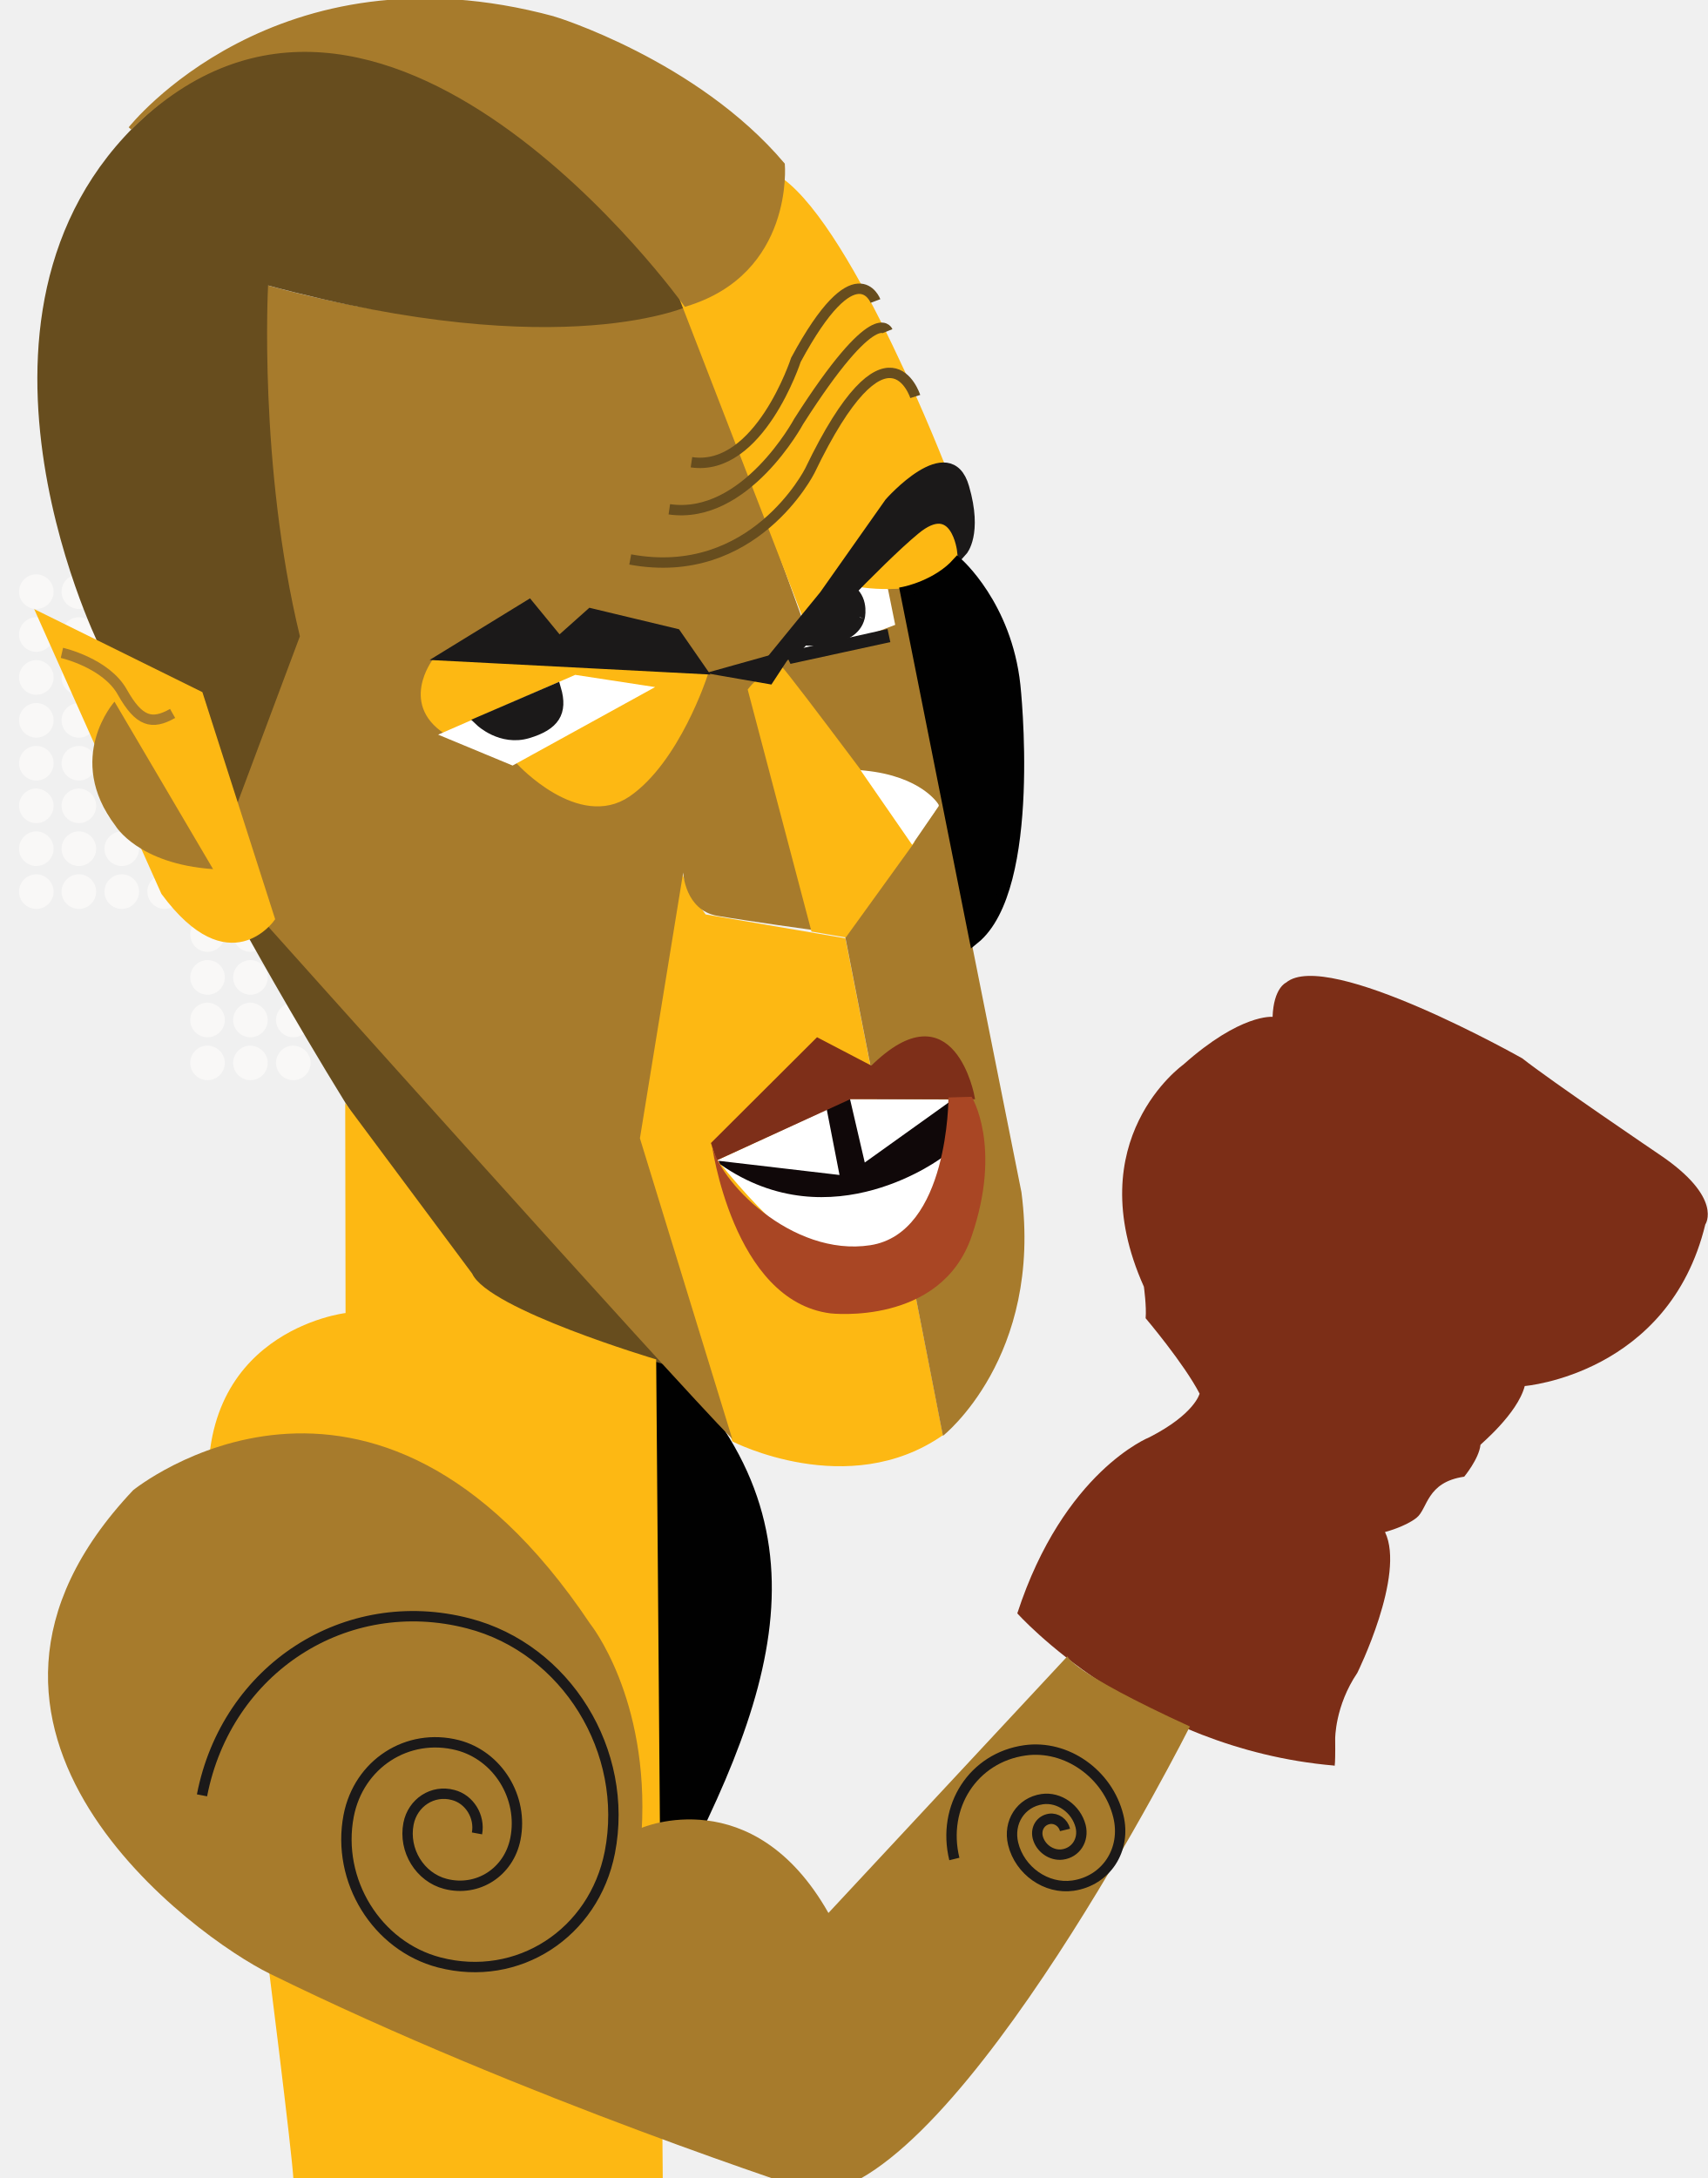
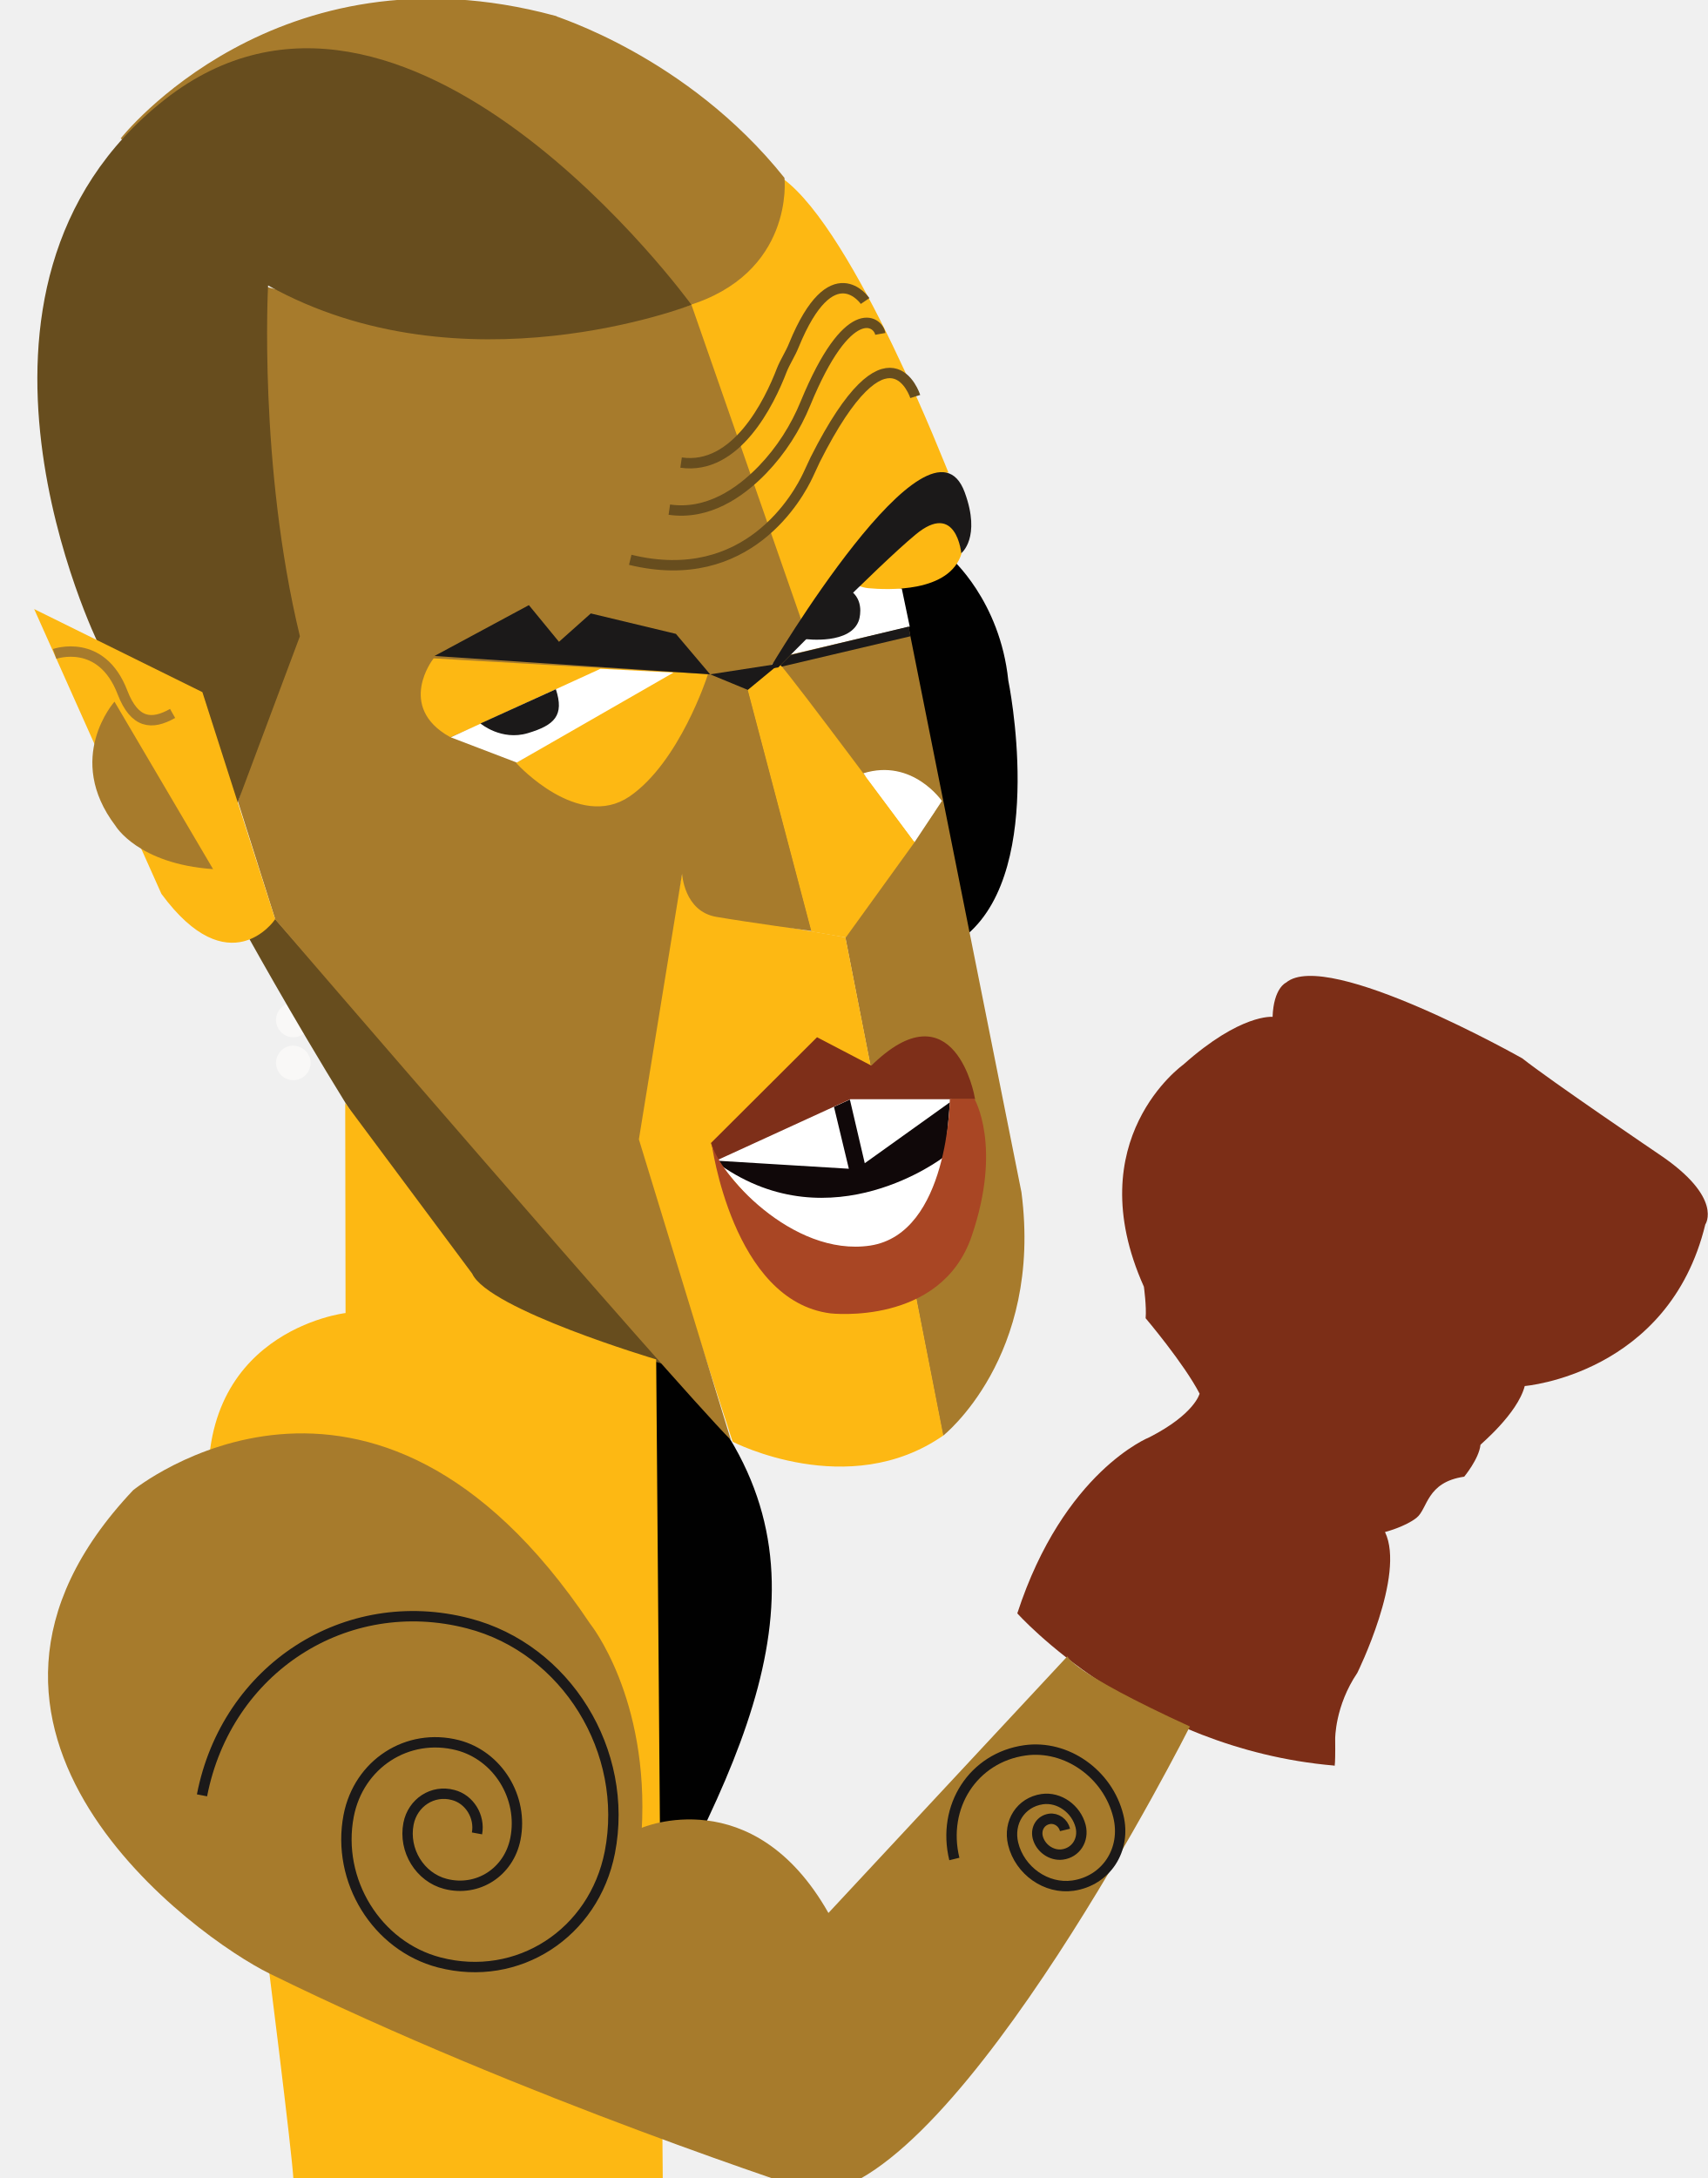
<svg xmlns="http://www.w3.org/2000/svg" version="1.1" id="Layer_1" x="0px" y="0px" viewBox="0 0 493.7 629.5" enable-background="new 0 0 493.7 629.5" xml:space="preserve">
-   <rect x="240.3" y="302.8" fill="none" width="28.8" height="5.8" />
-   <text transform="matrix(1 0 0 1 240.251 307.0951)">
-     <tspan x="0" y="0" fill="#FFFFFF" stroke="#FFFFFF" stroke-linejoin="round" stroke-miterlimit="10" font-family="'URWEgyptienneT-ReguExtrWide'" font-size="6.461">T</tspan>
-     <tspan x="5.2" y="0" fill="#FFFFFF" stroke="#FFFFFF" stroke-linejoin="round" stroke-miterlimit="10" font-family="'URWEgyptienneT-ReguExtrWide'" font-size="6.461">Y</tspan>
-     <tspan x="10.4" y="0" fill="#FFFFFF" stroke="#FFFFFF" stroke-linejoin="round" stroke-miterlimit="10" font-family="'URWEgyptienneT-ReguExtrWide'" font-size="6.461">SON</tspan>
-   </text>
-   <path fill="#F9F8F7" d="M65,270.1c0,2.7-2.2,5-5,5l0,0c-2.7,0-5-2.2-5-5l0,0c0-2.7,2.2-5,5-5l0,0C62.8,265.1,65,267.3,65,270.1  L65,270.1z" />
-   <path fill="#F9F8F7" d="M65,282.5c0,2.7-2.2,5-5,5l0,0c-2.7,0-5-2.2-5-5l0,0c0-2.7,2.2-5,5-5l0,0C62.8,277.5,65,279.7,65,282.5  L65,282.5z" />
-   <path fill="#F9F8F7" d="M65,294.8c0,2.7-2.2,5-5,5l0,0c-2.7,0-5-2.2-5-5l0,0c0-2.7,2.2-5,5-5l0,0C62.8,289.9,65,292.1,65,294.8  L65,294.8z" />
-   <path fill="#F9F8F7" d="M65,307.2c0,2.7-2.2,5-5,5l0,0c-2.7,0-5-2.2-5-5l0,0c0-2.7,2.2-5,5-5l0,0C62.8,302.3,65,304.5,65,307.2  L65,307.2z" />
-   <path fill="#F9F8F7" d="M77.4,270.1c0,2.7-2.2,5-5,5l0,0c-2.7,0-5-2.2-5-5l0,0c0-2.7,2.2-5,5-5l0,0  C75.1,265.1,77.4,267.3,77.4,270.1L77.4,270.1z" />
-   <path fill="#F9F8F7" d="M77.4,282.5c0,2.7-2.2,5-5,5l0,0c-2.7,0-5-2.2-5-5l0,0c0-2.7,2.2-5,5-5l0,0  C75.1,277.5,77.4,279.7,77.4,282.5L77.4,282.5z" />
-   <path fill="#F9F8F7" d="M77.4,294.8c0,2.7-2.2,5-5,5l0,0c-2.7,0-5-2.2-5-5l0,0c0-2.7,2.2-5,5-5l0,0  C75.1,289.9,77.4,292.1,77.4,294.8L77.4,294.8z" />
-   <path fill="#F9F8F7" d="M77.4,307.2c0,2.7-2.2,5-5,5l0,0c-2.7,0-5-2.2-5-5l0,0c0-2.7,2.2-5,5-5l0,0  C75.1,302.3,77.4,304.5,77.4,307.2L77.4,307.2z" />
+   <path fill="#010101" d="M291.5,196.7c0,0,11.1,53.6-11.8,73.3l-20-100.4c0,0,9.3-1.9,15.1-8.4C274.8,161.2,289.1,173.5,291.5,196.7z  " />
+   <path fill="#A77B2C" d="M225.3,191.8l22.8,32.2c0,0,16.1,1.5,22,10.7l-25.8,35.8l28.3,144.5c0,0,28.9-22.7,22.7-70.4l-34.9-174.7  c0,0-10,1-13.3-0.9l-17,17.7L225.3,191.8z" />
+   <path fill="#FDB813" d="M226.3,51.6c0,0,2.9,13.9-30.3,33.7l36.3,95.8c0,0,30.9-44.5,41.9-44.5C274.1,136.7,247.3,66.9,226.3,51.6z" />
+   <path fill="#A77B2C" stroke="#A77B2C" stroke-miterlimit="10" d="M226.3,51.6c0,0,2.9,27.2-28,36.4c0,0-90.4-119.6-163-47.7  c0,0,44.7-56.9,124.9-35.3C160.1,5.2,198.2,16.5,226.3,51.6z" />
  <path fill="#F9F8F7" d="M89.8,270.1c0,2.7-2.2,5-5,5l0,0c-2.7,0-5-2.2-5-5l0,0c0-2.7,2.2-5,5-5l0,0  C87.5,265.1,89.8,267.3,89.8,270.1L89.8,270.1z" />
  <path fill="#F9F8F7" d="M89.8,282.5c0,2.7-2.2,5-5,5l0,0c-2.7,0-5-2.2-5-5l0,0c0-2.7,2.2-5,5-5l0,0  C87.5,277.5,89.8,279.7,89.8,282.5L89.8,282.5z" />
  <path fill="#F9F8F7" d="M89.8,294.8c0,2.7-2.2,5-5,5l0,0c-2.7,0-5-2.2-5-5l0,0c0-2.7,2.2-5,5-5l0,0  C87.5,289.9,89.8,292.1,89.8,294.8L89.8,294.8z" />
  <path fill="#F9F8F7" d="M89.8,307.2c0,2.7-2.2,5-5,5l0,0c-2.7,0-5-2.2-5-5l0,0c0-2.7,2.2-5,5-5l0,0  C87.5,302.3,89.8,304.5,89.8,307.2L89.8,307.2z" />
  <path fill="#F9F8F7" d="M52.6,220.6c0,2.7-2.2,5-5,5l0,0c-2.7,0-5-2.2-5-5l0,0c0-2.7,2.2-5,5-5l0,0  C50.4,215.6,52.6,217.8,52.6,220.6L52.6,220.6z" />
  <path fill="#F9F8F7" d="M52.6,232.9c0,2.7-2.2,5-5,5l0,0c-2.7,0-5-2.2-5-5l0,0c0-2.7,2.2-5,5-5l0,0C50.4,228,52.6,230.2,52.6,232.9  L52.6,232.9z" />
  <path fill="#F9F8F7" d="M52.6,245.3c0,2.7-2.2,5-5,5l0,0c-2.7,0-5-2.2-5-5l0,0c0-2.7,2.2-5,5-5l0,0  C50.4,240.3,52.6,242.6,52.6,245.3L52.6,245.3z" />
-   <path fill="#F9F8F7" d="M52.6,257.7c0,2.7-2.2,5-5,5l0,0c-2.7,0-5-2.2-5-5l0,0c0-2.7,2.2-5,5-5l0,0C50.4,252.7,52.6,255,52.6,257.7  L52.6,257.7z" />
  <path fill="#F9F8F7" d="M65,220.6c0,2.7-2.2,5-5,5l0,0c-2.7,0-5-2.2-5-5l0,0c0-2.7,2.2-5,5-5l0,0C62.8,215.6,65,217.8,65,220.6  L65,220.6z" />
  <path fill="#F9F8F7" d="M65,232.9c0,2.7-2.2,5-5,5l0,0c-2.7,0-5-2.2-5-5l0,0c0-2.7,2.2-5,5-5l0,0C62.8,228,65,230.2,65,232.9  L65,232.9z" />
  <path fill="#F9F8F7" d="M65,245.3c0,2.7-2.2,5-5,5l0,0c-2.7,0-5-2.2-5-5l0,0c0-2.7,2.2-5,5-5l0,0C62.8,240.3,65,242.6,65,245.3  L65,245.3z" />
  <path fill="#F9F8F7" d="M65,257.7c0,2.7-2.2,5-5,5l0,0c-2.7,0-5-2.2-5-5l0,0c0-2.7,2.2-5,5-5l0,0C62.8,252.7,65,255,65,257.7  L65,257.7z" />
  <path fill="#F9F8F7" d="M77.4,220.6c0,2.7-2.2,5-5,5l0,0c-2.7,0-5-2.2-5-5l0,0c0-2.7,2.2-5,5-5l0,0  C75.1,215.6,77.4,217.8,77.4,220.6L77.4,220.6z" />
  <path fill="#F9F8F7" d="M77.4,232.9c0,2.7-2.2,5-5,5l0,0c-2.7,0-5-2.2-5-5l0,0c0-2.7,2.2-5,5-5l0,0C75.1,228,77.4,230.2,77.4,232.9  L77.4,232.9z" />
  <path fill="#F9F8F7" d="M77.4,245.3c0,2.7-2.2,5-5,5l0,0c-2.7,0-5-2.2-5-5l0,0c0-2.7,2.2-5,5-5l0,0  C75.1,240.3,77.4,242.6,77.4,245.3L77.4,245.3z" />
  <path fill="#F9F8F7" d="M77.4,257.7c0,2.7-2.2,5-5,5l0,0c-2.7,0-5-2.2-5-5l0,0c0-2.7,2.2-5,5-5l0,0C75.1,252.7,77.4,255,77.4,257.7  L77.4,257.7z" />
  <path fill="#F9F8F7" d="M89.8,220.6c0,2.7-2.2,5-5,5l0,0c-2.7,0-5-2.2-5-5l0,0c0-2.7,2.2-5,5-5l0,0  C87.5,215.6,89.8,217.8,89.8,220.6L89.8,220.6z" />
  <path fill="#F9F8F7" d="M89.8,232.9c0,2.7-2.2,5-5,5l0,0c-2.7,0-5-2.2-5-5l0,0c0-2.7,2.2-5,5-5l0,0C87.5,228,89.8,230.2,89.8,232.9  L89.8,232.9z" />
  <path fill="#F9F8F7" d="M89.8,245.3c0,2.7-2.2,5-5,5l0,0c-2.7,0-5-2.2-5-5l0,0c0-2.7,2.2-5,5-5l0,0  C87.5,240.3,89.8,242.6,89.8,245.3L89.8,245.3z" />
  <path fill="#F9F8F7" d="M89.8,257.7c0,2.7-2.2,5-5,5l0,0c-2.7,0-5-2.2-5-5l0,0c0-2.7,2.2-5,5-5l0,0C87.5,252.7,89.8,255,89.8,257.7  L89.8,257.7z" />
-   <path fill="#F9F8F7" d="M15.5,220.6c0,2.7-2.2,5-5,5l0,0c-2.7,0-5-2.2-5-5l0,0c0-2.7,2.2-5,5-5l0,0  C13.2,215.6,15.5,217.8,15.5,220.6L15.5,220.6z" />
-   <path fill="#F9F8F7" d="M27.8,220.6c0,2.7-2.2,5-5,5l0,0c-2.7,0-5-2.2-5-5l0,0c0-2.7,2.2-5,5-5l0,0  C25.6,215.6,27.8,217.8,27.8,220.6L27.8,220.6z" />
-   <path fill="#F9F8F7" d="M40.2,220.6c0,2.7-2.2,5-5,5l0,0c-2.7,0-5-2.2-5-5l0,0c0-2.7,2.2-5,5-5l0,0C38,215.6,40.2,217.8,40.2,220.6  L40.2,220.6z" />
-   <path fill="#F9F8F7" d="M15.5,232.9c0,2.7-2.2,5-5,5l0,0c-2.7,0-5-2.2-5-5l0,0c0-2.7,2.2-5,5-5l0,0C13.2,228,15.5,230.2,15.5,232.9  L15.5,232.9z" />
-   <path fill="#F9F8F7" d="M27.8,232.9c0,2.7-2.2,5-5,5l0,0c-2.7,0-5-2.2-5-5l0,0c0-2.7,2.2-5,5-5l0,0C25.6,228,27.8,230.2,27.8,232.9  L27.8,232.9z" />
-   <path fill="#F9F8F7" d="M40.2,232.9c0,2.7-2.2,5-5,5l0,0c-2.7,0-5-2.2-5-5l0,0c0-2.7,2.2-5,5-5l0,0C38,228,40.2,230.2,40.2,232.9  L40.2,232.9z" />
-   <path fill="#F9F8F7" d="M15.5,245.3c0,2.7-2.2,5-5,5l0,0c-2.7,0-5-2.2-5-5l0,0c0-2.7,2.2-5,5-5l0,0  C13.2,240.3,15.5,242.6,15.5,245.3L15.5,245.3z" />
-   <path fill="#F9F8F7" d="M27.8,245.3c0,2.7-2.2,5-5,5l0,0c-2.7,0-5-2.2-5-5l0,0c0-2.7,2.2-5,5-5l0,0  C25.6,240.3,27.8,242.6,27.8,245.3L27.8,245.3z" />
-   <path fill="#F9F8F7" d="M40.2,245.3c0,2.7-2.2,5-5,5l0,0c-2.7,0-5-2.2-5-5l0,0c0-2.7,2.2-5,5-5l0,0C38,240.3,40.2,242.6,40.2,245.3  L40.2,245.3z" />
-   <path fill="#F9F8F7" d="M15.5,257.7c0,2.7-2.2,5-5,5l0,0c-2.7,0-5-2.2-5-5l0,0c0-2.7,2.2-5,5-5l0,0C13.2,252.7,15.5,255,15.5,257.7  L15.5,257.7z" />
-   <path fill="#F9F8F7" d="M27.8,257.7c0,2.7-2.2,5-5,5l0,0c-2.7,0-5-2.2-5-5l0,0c0-2.7,2.2-5,5-5l0,0C25.6,252.7,27.8,255,27.8,257.7  L27.8,257.7z" />
-   <path fill="#F9F8F7" d="M40.2,257.7c0,2.7-2.2,5-5,5l0,0c-2.7,0-5-2.2-5-5l0,0c0-2.7,2.2-5,5-5l0,0C38,252.7,40.2,255,40.2,257.7  L40.2,257.7z" />
  <path fill="#F9F8F7" d="M52.6,171c0,2.7-2.2,5-5,5l0,0c-2.7,0-5-2.2-5-5l0,0c0-2.7,2.2-5,5-5l0,0C50.4,166,52.6,168.3,52.6,171  L52.6,171z" />
  <path fill="#F9F8F7" d="M52.6,183.4c0,2.7-2.2,5-5,5l0,0c-2.7,0-5-2.2-5-5l0,0c0-2.7,2.2-5,5-5l0,0  C50.4,178.4,52.6,180.7,52.6,183.4L52.6,183.4z" />
  <path fill="#F9F8F7" d="M52.6,195.8c0,2.7-2.2,5-5,5l0,0c-2.7,0-5-2.2-5-5l0,0c0-2.7,2.2-5,5-5l0,0C50.4,190.8,52.6,193,52.6,195.8  L52.6,195.8z" />
  <path fill="#F9F8F7" d="M52.6,208.2c0,2.7-2.2,5-5,5l0,0c-2.7,0-5-2.2-5-5l0,0c0-2.7,2.2-5,5-5l0,0  C50.4,203.2,52.6,205.4,52.6,208.2L52.6,208.2z" />
  <path fill="#F9F8F7" d="M65,171c0,2.7-2.2,5-5,5l0,0c-2.7,0-5-2.2-5-5l0,0c0-2.7,2.2-5,5-5l0,0C62.8,166,65,168.3,65,171L65,171z" />
  <path fill="#F9F8F7" d="M65,183.4c0,2.7-2.2,5-5,5l0,0c-2.7,0-5-2.2-5-5l0,0c0-2.7,2.2-5,5-5l0,0C62.8,178.4,65,180.7,65,183.4  L65,183.4z" />
  <path fill="#F9F8F7" d="M65,195.8c0,2.7-2.2,5-5,5l0,0c-2.7,0-5-2.2-5-5l0,0c0-2.7,2.2-5,5-5l0,0C62.8,190.8,65,193,65,195.8  L65,195.8z" />
  <path fill="#F9F8F7" d="M65,208.2c0,2.7-2.2,5-5,5l0,0c-2.7,0-5-2.2-5-5l0,0c0-2.7,2.2-5,5-5l0,0C62.8,203.2,65,205.4,65,208.2  L65,208.2z" />
  <path fill="#F9F8F7" d="M77.4,171c0,2.7-2.2,5-5,5l0,0c-2.7,0-5-2.2-5-5l0,0c0-2.7,2.2-5,5-5l0,0C75.1,166,77.4,168.3,77.4,171  L77.4,171z" />
  <path fill="#F9F8F7" d="M77.4,183.4c0,2.7-2.2,5-5,5l0,0c-2.7,0-5-2.2-5-5l0,0c0-2.7,2.2-5,5-5l0,0  C75.1,178.4,77.4,180.7,77.4,183.4L77.4,183.4z" />
  <path fill="#F9F8F7" d="M77.4,195.8c0,2.7-2.2,5-5,5l0,0c-2.7,0-5-2.2-5-5l0,0c0-2.7,2.2-5,5-5l0,0C75.1,190.8,77.4,193,77.4,195.8  L77.4,195.8z" />
  <path fill="#F9F8F7" d="M77.4,208.2c0,2.7-2.2,5-5,5l0,0c-2.7,0-5-2.2-5-5l0,0c0-2.7,2.2-5,5-5l0,0  C75.1,203.2,77.4,205.4,77.4,208.2L77.4,208.2z" />
  <path fill="#F9F8F7" d="M89.8,171c0,2.7-2.2,5-5,5l0,0c-2.7,0-5-2.2-5-5l0,0c0-2.7,2.2-5,5-5l0,0C87.5,166,89.8,168.3,89.8,171  L89.8,171z" />
  <path fill="#F9F8F7" d="M89.8,183.4c0,2.7-2.2,5-5,5l0,0c-2.7,0-5-2.2-5-5l0,0c0-2.7,2.2-5,5-5l0,0  C87.5,178.4,89.8,180.7,89.8,183.4L89.8,183.4z" />
  <path fill="#F9F8F7" d="M89.8,195.8c0,2.7-2.2,5-5,5l0,0c-2.7,0-5-2.2-5-5l0,0c0-2.7,2.2-5,5-5l0,0C87.5,190.8,89.8,193,89.8,195.8  L89.8,195.8z" />
  <path fill="#F9F8F7" d="M89.8,208.2c0,2.7-2.2,5-5,5l0,0c-2.7,0-5-2.2-5-5l0,0c0-2.7,2.2-5,5-5l0,0  C87.5,203.2,89.8,205.4,89.8,208.2L89.8,208.2z" />
-   <path fill="#F9F8F7" d="M15.5,171c0,2.7-2.2,5-5,5l0,0c-2.7,0-5-2.2-5-5l0,0c0-2.7,2.2-5,5-5l0,0C13.2,166,15.5,168.3,15.5,171  L15.5,171z" />
-   <path fill="#F9F8F7" d="M27.8,171c0,2.7-2.2,5-5,5l0,0c-2.7,0-5-2.2-5-5l0,0c0-2.7,2.2-5,5-5l0,0C25.6,166,27.8,168.3,27.8,171  L27.8,171z" />
  <path fill="#F9F8F7" d="M40.2,171c0,2.7-2.2,5-5,5l0,0c-2.7,0-5-2.2-5-5l0,0c0-2.7,2.2-5,5-5l0,0C38,166,40.2,168.3,40.2,171  L40.2,171z" />
-   <path fill="#F9F8F7" d="M15.5,183.4c0,2.7-2.2,5-5,5l0,0c-2.7,0-5-2.2-5-5l0,0c0-2.7,2.2-5,5-5l0,0  C13.2,178.4,15.5,180.7,15.5,183.4L15.5,183.4z" />
-   <path fill="#F9F8F7" d="M27.8,183.4c0,2.7-2.2,5-5,5l0,0c-2.7,0-5-2.2-5-5l0,0c0-2.7,2.2-5,5-5l0,0  C25.6,178.4,27.8,180.7,27.8,183.4L27.8,183.4z" />
  <path fill="#F9F8F7" d="M40.2,183.4c0,2.7-2.2,5-5,5l0,0c-2.7,0-5-2.2-5-5l0,0c0-2.7,2.2-5,5-5l0,0C38,178.4,40.2,180.7,40.2,183.4  L40.2,183.4z" />
-   <path fill="#F9F8F7" d="M15.5,195.8c0,2.7-2.2,5-5,5l0,0c-2.7,0-5-2.2-5-5l0,0c0-2.7,2.2-5,5-5l0,0C13.2,190.8,15.5,193,15.5,195.8  L15.5,195.8z" />
-   <path fill="#F9F8F7" d="M27.8,195.8c0,2.7-2.2,5-5,5l0,0c-2.7,0-5-2.2-5-5l0,0c0-2.7,2.2-5,5-5l0,0C25.6,190.8,27.8,193,27.8,195.8  L27.8,195.8z" />
  <path fill="#F9F8F7" d="M40.2,195.8c0,2.7-2.2,5-5,5l0,0c-2.7,0-5-2.2-5-5l0,0c0-2.7,2.2-5,5-5l0,0C38,190.8,40.2,193,40.2,195.8  L40.2,195.8z" />
-   <path fill="#F9F8F7" d="M15.5,208.2c0,2.7-2.2,5-5,5l0,0c-2.7,0-5-2.2-5-5l0,0c0-2.7,2.2-5,5-5l0,0  C13.2,203.2,15.5,205.4,15.5,208.2L15.5,208.2z" />
-   <path fill="#F9F8F7" d="M27.8,208.2c0,2.7-2.2,5-5,5l0,0c-2.7,0-5-2.2-5-5l0,0c0-2.7,2.2-5,5-5l0,0  C25.6,203.2,27.8,205.4,27.8,208.2L27.8,208.2z" />
-   <path fill="#F9F8F7" d="M40.2,208.2c0,2.7-2.2,5-5,5l0,0c-2.7,0-5-2.2-5-5l0,0c0-2.7,2.2-5,5-5l0,0C38,203.2,40.2,205.4,40.2,208.2  L40.2,208.2z" />
  <path fill="none" stroke="#1B1919" stroke-width="3" stroke-miterlimit="10" d="M186.2,112.4" />
  <path fill="#7C2E17" d="M440.8,400.6c0,0,41.7-3.4,52.2-46.7c0,0,5.4-7.7-13.4-20.3c0,0-31.3-21.2-39.5-27.7  c0,0-56.4-31.9-68.3-21.9c0,0-3.6,1.5-3.9,9.9c0,0-9.2-1-25.8,13.8c0,0-30.5,21.6-11.4,64.2c0,0,0.8,5.8,0.5,9.1  c0,0,11.1,13.1,15.6,21.8c0,0-1.4,5.9-14.5,12.6c0,0-24.8,9.8-38.2,50.9c0,0,34.8,39.1,91.6,44c0,0,0.4,1.8,0.3-7.7  c0,0-0.1-9.5,6.4-19.1c0,0,14-28.3,8-40.7c0,0,5.8-1.5,9.1-4.1c3.3-2.6,2.8-10.3,13.8-11.9c0,0,4.3-5.2,4.7-9.2  C427.8,417.6,438.7,408.7,440.8,400.6z" />
  <path fill="#010101" d="M189,389.7c54.7,50,35,101.7,1.1,164.5" />
  <path fill="none" stroke="#1B1919" stroke-width="3" stroke-miterlimit="10" d="M319.5,534.1" />
  <path fill="none" stroke="#1B1919" stroke-width="3" stroke-miterlimit="10" d="M361.2,383.2" />
  <path fill="none" stroke="#1B1919" stroke-width="3" stroke-miterlimit="10" d="M277.1,569.3" />
  <path fill="none" stroke="#1B1919" stroke-width="3" stroke-miterlimit="10" d="M289,625.8" />
  <path fill="none" stroke="#1B1919" stroke-width="3" stroke-miterlimit="10" d="M253.9,575.2" />
-   <path fill="#FDB813" d="M244.4,271.2l-40.4-6.9c0,0-6.8-9-6.8-12.7l-14,76.8l28.5,88.2c0,0,33.5,17.3,60.9-1.8L244.4,271.2z" />
-   <path fill="#A77B2C" d="M224.6,191.6l23.5,32.4c0,0,16.1,1.5,22,10.7l-25.8,35.8l28.3,144.5c0,0,28.9-22.7,22.7-70.4l-34.9-174.7  c0,0-10,1-13.3-0.9l-17,17.7L224.6,191.6z" />
-   <path fill="#FFFFFF" d="M207.4,335.3l38.3-17.7l28.5,0.2C274.2,317.8,272.7,416.3,207.4,335.3z" />
-   <path fill="#100809" d="M207.7,335.5l35,4.1l-3.7-19l6.7-3.1l4.3,18.5l24.6-17.6c0,0-0.9,13.5-1.9,15.9c0,0-32.2,24.8-64.5,2.2  L207.7,335.5z" />
+   <path fill="#FDB813" d="M244.4,270.9l-40.1-7c0,0-7.1-8.5-7-12.2l-14,76.8l28.5,88.2c0,0,33.5,17.3,60.9-1.8L244.4,270.9z" />
+   <path fill="#FFFFFF" stroke="#FFFFFF" stroke-miterlimit="10" d="M207.8,335.2l37.9-17.6h28.9C274.6,317.6,273.1,416.2,207.8,335.2z  " />
+   <path fill="#100809" d="M207.7,335.5l37.7,2.3l-4.3-17.9l4.6-2.1l4.3,18.4l24.6-17.6c0,0-0.9,13.5-1.9,15.9c0,0-32.2,24.8-64.5,2.2  L207.7,335.5z" />
  <path fill="#7E2F19" stroke="#7E2F19" stroke-miterlimit="10" d="M206.1,330.5l1.4,4.2l38.2-17.5h35.6c0,0-5.7-32-29.3-8.6  l-15.7-8.2L206.1,330.5z" />
-   <path fill="#A94624" d="M205.7,330.3c0,0,6,45.7,34.4,49.3c0,0,31.9,3.7,40.8-22.3s0-40.3,0-40.3l-6.7,0.2c0,0,0.1,39.2-22.6,42.7  C228.9,363.4,207.3,341.1,205.7,330.3z" />
-   <polygon fill="#FFFFFF" points="231.3,188 231.9,190.8 258.8,180.6 255.3,163.3 " />
-   <path fill="#1B1919" stroke="#1B1919" stroke-width="3" stroke-miterlimit="10" d="M233.2,185.1c0,0,13.4,1.1,15.3-6.6  c-0.1,0.5,1.4-4.8-2.4-7.8L233.2,185.1z" />
-   <polygon fill="#1B1919" stroke="#1B1919" stroke-miterlimit="10" points="256.8,185.2 228.8,191.3 227.6,188.8 256.2,182.4 " />
+   <path fill="#A94624" d="M205.7,330.3c0,0,6,45.7,34.4,49.3c0,0,31.9,3.7,40.8-22.3s0.8-39.7,0.8-39.7h-7.1c0,0-0.3,38.9-23,42.4  C228.9,363.4,207.4,338.8,205.7,330.3z" />
+   <polygon fill="#FFFFFF" points="247.1,168.9 226.8,189.6 263,181.1 260.7,170.1 " />
+   <path fill="#1B1919" d="M232.8,184.7c0,0,13.4,1.8,15.6-5.7c-0.2,0.5,1.7-4.7-2-7.9L232.8,184.7z" />
+   <polygon fill="#1B1919" points="263.2,183.9 225,192.9 228.6,189.3 262.7,181.1 " />
  <path fill="#674D1E" d="M77.7,263.5c0,0-4.5,3.5-7.1,5.2c0,0,54.4,98.8,73.5,108.2c19,9.4,48.5,17.6,48.5,17.6L77.7,263.5z" />
-   <path fill="#A77B2C" d="M198.8,87.1c0,0-44.7,17-123.5-5.2c0,0-3.4,55.5,8.6,103l-16.3,47l9.4,35.3c0,0,117.3,131.1,134.7,148.7  L185,329l12.5-76.8c0,0,0.5,10.9,9.9,12.5c9.4,1.6,27.6,4.1,27.6,4.1l-18.3-69.4l16.1-18.1L198.8,87.1z" />
+   <path fill="#A77B2C" d="M199.9,88.1c0,0-46.2,16.4-125-5.8c0,0-3.4,55.5,8.6,103l-14.7,46.4l10.8,34.1c0,0,114.3,132.8,131.7,150.4  l-26.6-86.9l12.5-76.8c0,0,0.5,10.9,9.9,12.5c9.4,1.6,27.6,4.1,27.6,4.1l-18.3-69.4l16.1-18.1L199.9,88.1z" />
  <path fill="#FDB813" stroke="#FDB813" stroke-miterlimit="10" d="M125.6,190.8c0,0-10.3,13.3,4.6,21.7l37.3-15.9l18.3,2.8  l-35.8,21.2c0,0,17.4,18.9,31.7,9.2c14.3-9.8,22.3-34.5,22.3-34.5L125.6,190.8z" />
-   <polygon fill="#1B1919" stroke="#1B1919" stroke-width="3" stroke-miterlimit="10" points="129.1,189.5 202.4,193.3 195.4,183.2   170.8,177.3 161.6,185.5 152.9,174.9 " />
-   <polygon fill="#FFFFFF" stroke="#FFFFFF" stroke-width="3" stroke-miterlimit="10" points="130.5,212.3 166.5,196.6 184.8,199.4   148.1,219.6 " />
-   <path fill="#1B1919" stroke="#1B1919" stroke-width="3" stroke-miterlimit="10" d="M138.9,208.5c0,0,6,5.7,13.7,3.4s10.1-6,8.1-12.8  L138.9,208.5z" />
+   <polygon fill="#1B1919" points="125.6,189.6 205.3,194.9 195.4,183.2 170.8,177.3 161.6,185.5 152.9,174.9 " />
+   <polygon fill="#FFFFFF" points="130.3,213.1 173.6,193.3 194.7,194.4 149.4,220.4 " />
+   <path fill="#1B1919" d="M138.9,209.1c0,0,6,5.1,13.7,2.8s10.6-5.1,8.1-12.7L138.9,209.1z" />
  <path fill="#FDB813" stroke="#FDB813" stroke-miterlimit="10" d="M225.3,192.6c0,0-5.8,3.1-8.6,6.8l18.3,69.4l9.3,1.6l19.5-27  C263.8,243.4,229.2,196.8,225.3,192.6z" />
-   <polygon fill="#1B1919" stroke="#1B1919" stroke-width="3" stroke-miterlimit="10" points="222.3,196.2 226.5,189.8 210.8,194.2 " />
-   <path fill="#674D1E" d="M199.9,88.1c0,0-36.3,17.7-122.4-5.6c0,0-2.8,51.8,9.2,101.4l-18.2,48.6l-9.6-30.7l-30.4-15.6  c0,0-50.5-102.7,19.1-157.4S199.9,88.1,199.9,88.1z" />
+   <polygon fill="#1B1919" points="216.2,199.4 225.4,191.8 205.3,194.9 " />
+   <path fill="#674D1E" d="M199.9,88.1c0,0-66,25.8-122.4-5.6c0,0-2.8,51.8,9.2,101.4l-18.2,48.6l-9.6-30.7l-30.4-15.6  c0,0-50.5-102.7,19.1-157.4S199.9,88.1,199.9,88.1z" />
  <path fill="#FDB813" stroke="#FDB813" stroke-miterlimit="10" d="M10.9,177.1l47.2,23.3L79,265.6c0,0-12.7,18.5-31.9-7.5L10.9,177.1  z" />
  <path fill="#A77B2C" d="M33.1,202.8c0,0-14.6,16.3,0.3,35.9c0,0,6.5,11,28.2,12.5L33.1,202.8z" />
-   <path fill="none" stroke="#A77B2C" stroke-width="3" stroke-miterlimit="10" d="M17.9,188.7c0,0,12.8,2.9,17.5,11.4  c4.8,8.5,8.5,9.5,14.5,6.1" />
-   <path fill="#FFFFFF" stroke="#FFFFFF" stroke-miterlimit="10" d="M249.8,223.2l13.9,20.1l7.2-10.5  C271,232.9,266.3,224.8,249.8,223.2z" />
+   <path fill="none" stroke="#A77B2C" stroke-width="3" stroke-miterlimit="10" d="M15.8,189c0,0,13.5-4.8,19.6,11.1  c3.5,9.1,8.5,9.5,14.5,6.1" />
+   <path fill="#FFFFFF" d="M249.6,223.5l14.8,19.9l7.9-11.9C272.3,231.5,263.8,219.1,249.6,223.5z" />
  <path fill="#FDB813" d="M99.8,318.8l0.1,60.7c0,0-44.8,5.2-39.2,56.3c0,0,23.1,177.5,24.1,193.7h106.8l-1.9-236.6  c0,0-48.5-14.4-53.2-24.8L99.8,318.8z" />
  <path fill="#A77B2C" d="M185.5,528.3c0,0,32.2-13.9,54,24.6l69.1-74.2c0,0,0.7,4.4,35.4,20.3c0,0-66,131-107.6,135  c0,0-84.5-27.2-158.5-63.6c-20.6-10.1-105.2-70.1-39.4-139.7c0,0,68.8-55.9,132.1,38.6c0,0,17.2,21.3,14.9,60" />
  <path fill="none" stroke="#1B1919" stroke-width="3" stroke-miterlimit="10" d="M58.4,518.9c7.1-36.6,41.6-58.9,77-49.7  c28.3,7.3,46.6,37,40.9,66.2c-4.6,23.4-26.6,37.7-49.3,31.8c-18.1-4.7-29.8-23.7-26.2-42.4c2.9-15,17-24.1,31.5-20.4  c11.6,3,19.1,15.1,16.7,27.1c-1.9,9.6-10.9,15.4-20.2,13c-7.4-1.9-12.2-9.7-10.7-17.4c1.2-6.1,7-9.9,12.9-8.3  c4.7,1.2,7.8,6.2,6.9,11.1" />
  <path fill="none" stroke="#1B1919" stroke-width="3" stroke-miterlimit="10" d="M275.9,537.3c-3.7-15.2,5.5-29.3,20.4-31.4  c12-1.7,24,6.8,27,19c2.4,9.7-3.5,18.7-13.1,20.1c-7.7,1.1-15.4-4.3-17.3-12.1c-1.5-6.2,2.2-12,8.4-12.9c4.9-0.7,9.8,2.8,11.1,7.8  c1,4-1.4,7.7-5.3,8.2c-3.1,0.4-6.3-1.8-7.1-5c-0.6-2.6,0.9-4.9,3.4-5.3c2-0.3,4,1.1,4.5,3.2" />
-   <path fill="#FDB813" d="M249.4,169.8c0,0,24.6,3.7,28.6-10c0,0-1.6-16.2-13.7-6.1c-10,8.4-16.2,15.5-16.2,15.5L249.4,169.8z" />
-   <path fill="#FDB813" d="M226.3,51.6c0,0,2.9,13.9-30.3,33.7l37.8,97.6l8.6-11.9c0,0,20.8-34.3,31.7-34.3  C274.1,136.7,247.3,66.9,226.3,51.6z" />
-   <g>
-     <path fill="none" stroke="#674D1E" stroke-width="3" stroke-miterlimit="10" d="M253.1,87c0,0-5.7-15.1-23,17   c0,0-10.6,32.5-30.2,29.6" />
-     <path fill="none" stroke="#674D1E" stroke-width="3" stroke-miterlimit="10" d="M256.6,95.7c0,0-3.5-8.7-25.7,26.1   c0,0-15.4,28.6-37.4,25.4" />
-     <path fill="none" stroke="#674D1E" stroke-width="3" stroke-miterlimit="10" d="M264.6,114.6c0,0-8-25.3-30.5,21.5   c0,0-16.2,32.2-51.9,25.6" />
-   </g>
-   <path fill="#1B1919" stroke="#1B1919" stroke-width="3" stroke-miterlimit="10" d="M257.2,145.3c0,0,17.2-19.5,21.5-4.4  c3.9,13.4-0.5,18.3-0.5,18.3s-1.8-16-13.7-6.1c-10.9,9-33.2,33.1-33.2,33.1l-7.1,5.3l-1.5-0.3l15.6-19.1L257.2,145.3z" />
-   <path fill="#A77B2C" stroke="#A77B2C" stroke-miterlimit="10" d="M226.4,47.5c0,0,2.7,31.3-28.2,40.6c0,0-87.9-123-160.6-51  c0,0,42.2-53.6,122.4-31.9C160.1,5.2,201.3,17.8,226.4,47.5z" />
-   <path fill="#010101" stroke="#010101" stroke-width="3" stroke-miterlimit="10" d="M293.5,198.1c0,0,6.4,58.5-11.8,73.3l-20-100.4  c0,0,9.3-1.9,15.1-8.4C276.8,162.6,291,174.9,293.5,198.1z" />
+   <path fill="none" stroke="#674D1E" stroke-width="3" stroke-miterlimit="10" d="M250.1,87c0,0-9.6-14.1-20.6,12.8  c-1,2.5-2.5,4.7-3.5,7.2c-3.6,9.4-13.2,29-29.1,26.7" />
+   <path fill="none" stroke="#674D1E" stroke-width="3" stroke-miterlimit="10" d="M254.5,96.5c-0.7-3.9-9.4-9.6-21.6,20  c-2.9,7.1-7.1,13.7-12.5,19.3c-6.6,6.8-15.9,13.1-26.9,11.5" />
+   <path fill="none" stroke="#674D1E" stroke-width="3" stroke-miterlimit="10" d="M264.6,114.6c0,0-7.6-24-28.9,18.2  c-0.7,1.5-1.4,3-2.1,4.5c-2.7,5.8-17.4,32.8-51.4,24.5" />
+   <path fill="#FDB813" d="M251,170c5.5,0.5,23.6,1.4,27-10.1c0,0-1.6-16.2-13.7-6.1c-10,8.4-16.2,15.5-16.2,15.5l0,0  C249,169.6,250,169.9,251,170z" />
+   <path fill="#1B1919" d="M278.9,142.3c4.8,13.1-1,17.6-1,17.6s-1.4-15.2-13.2-5.4c-10.9,9-39.7,38.4-39.7,38.4l-2.5,0.4  C222.5,193.3,268.8,114.8,278.9,142.3z" />
</svg>
